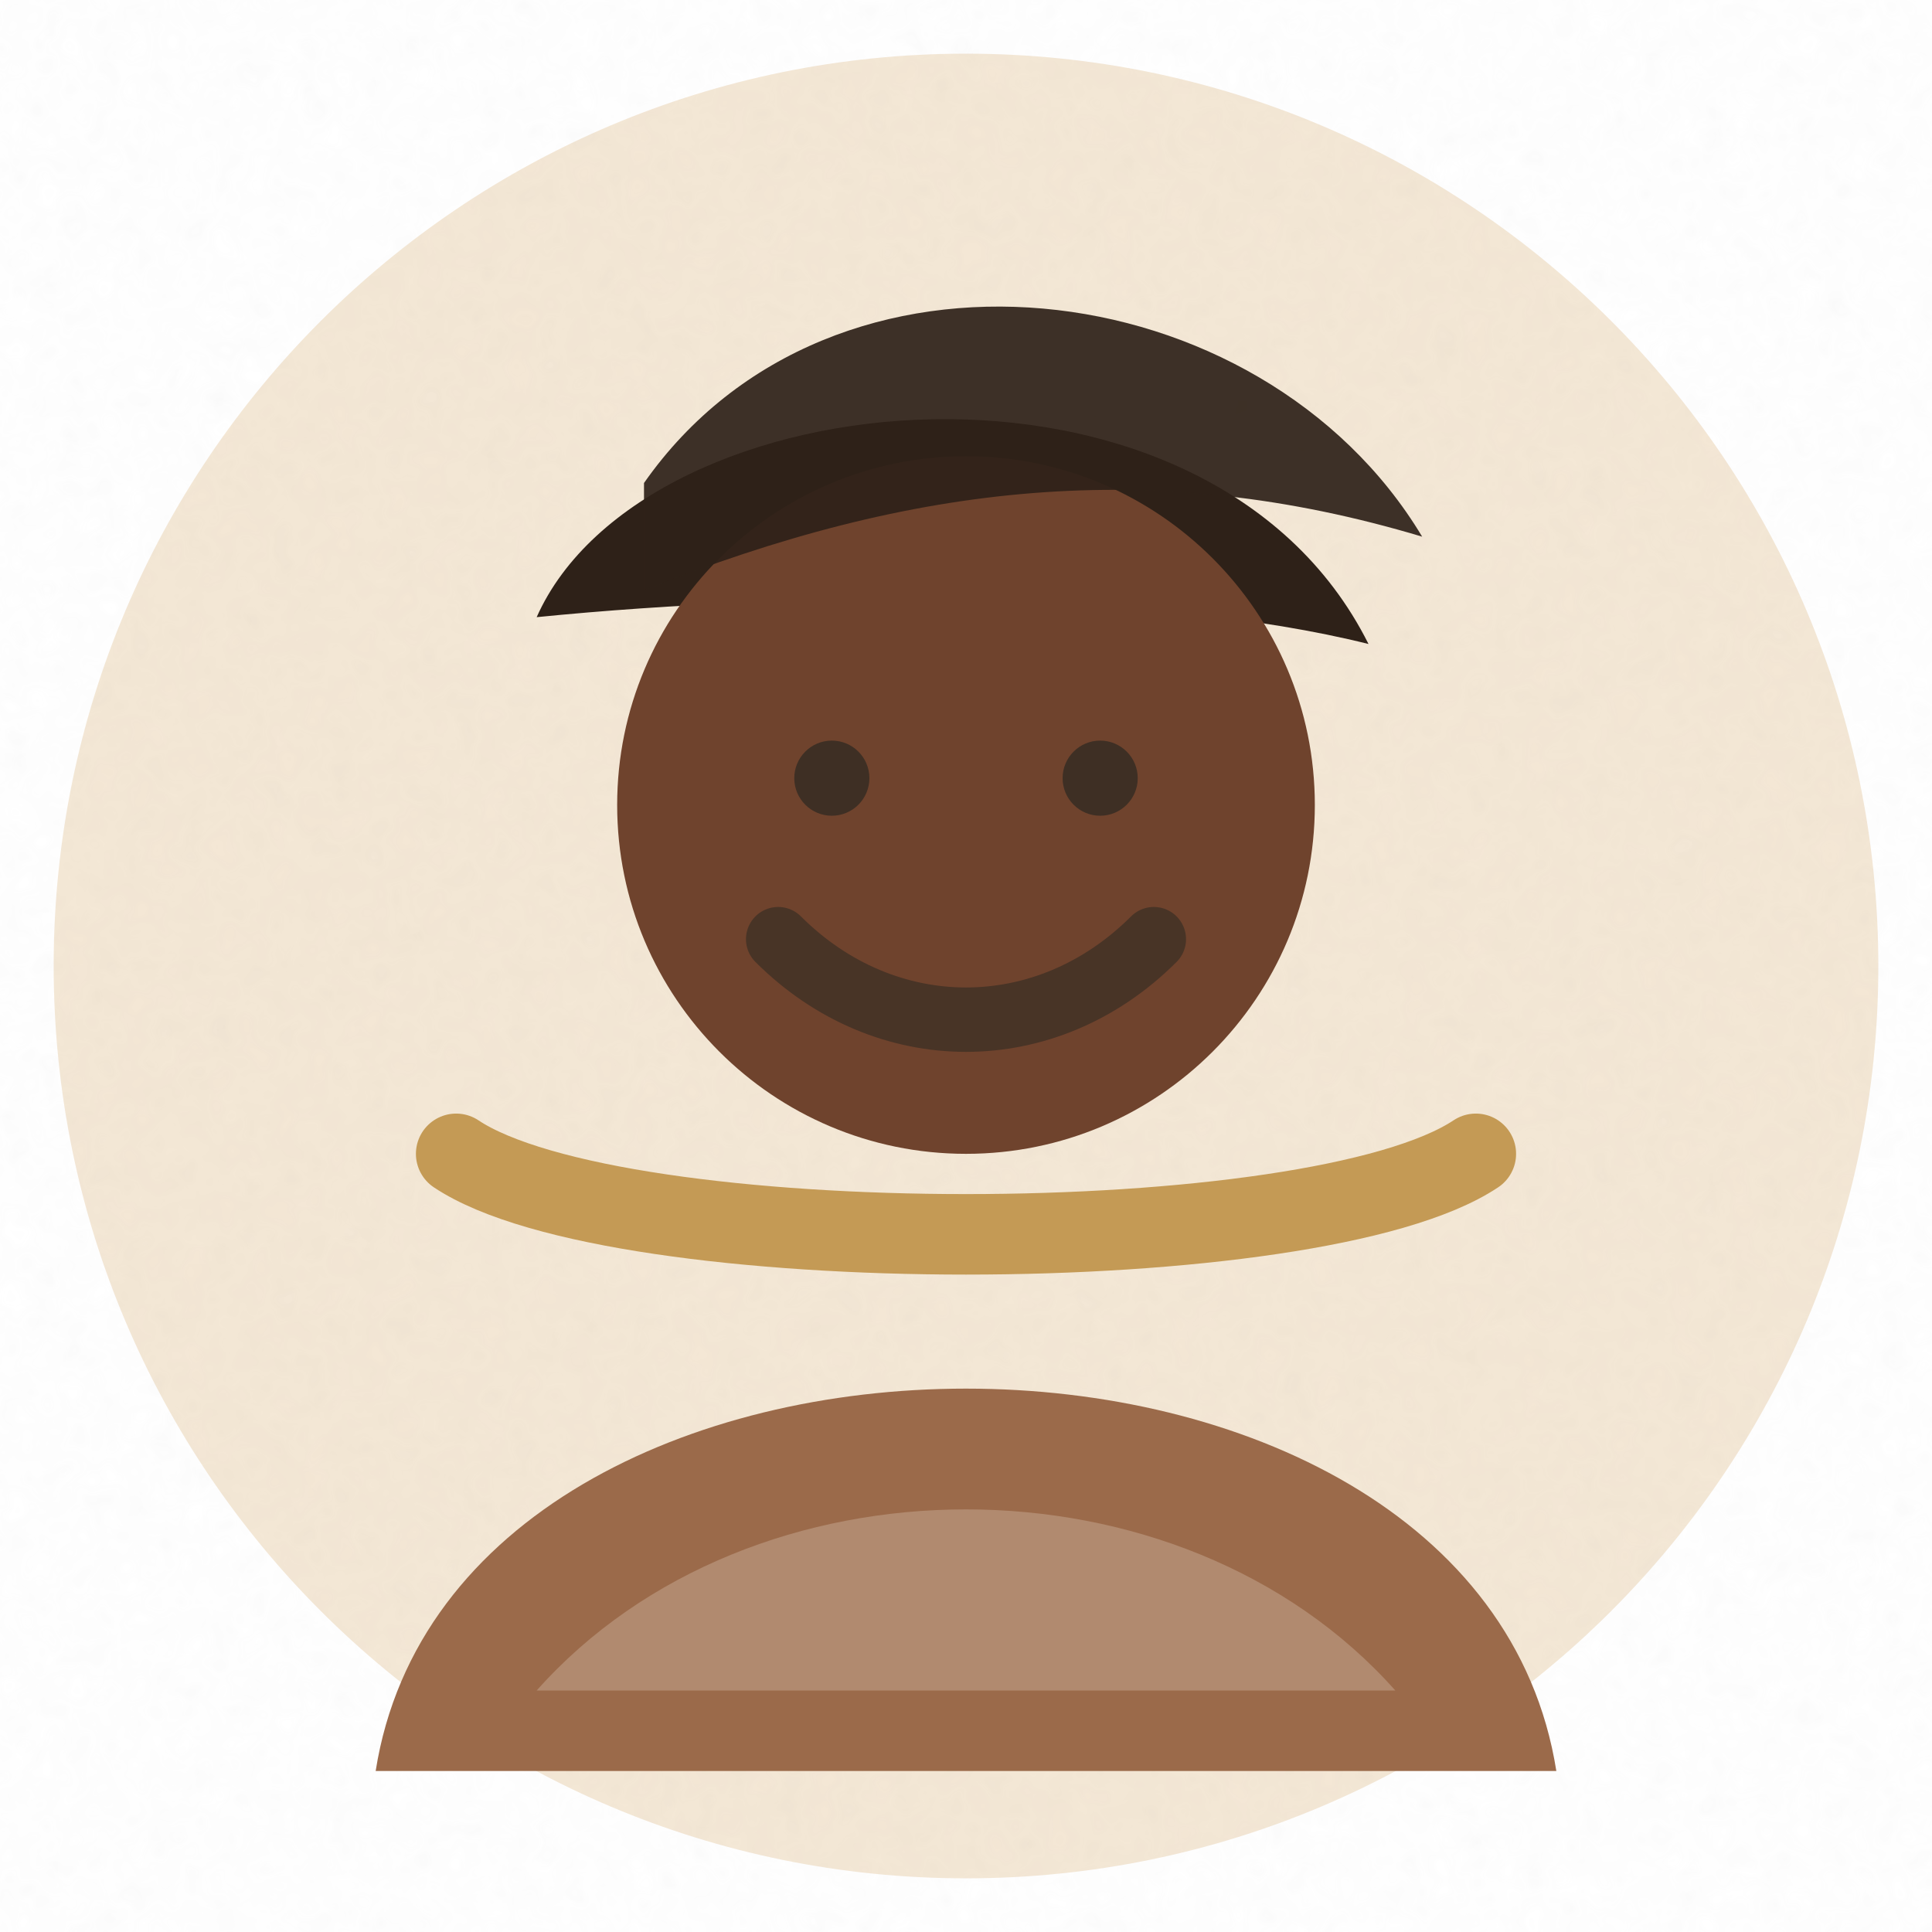
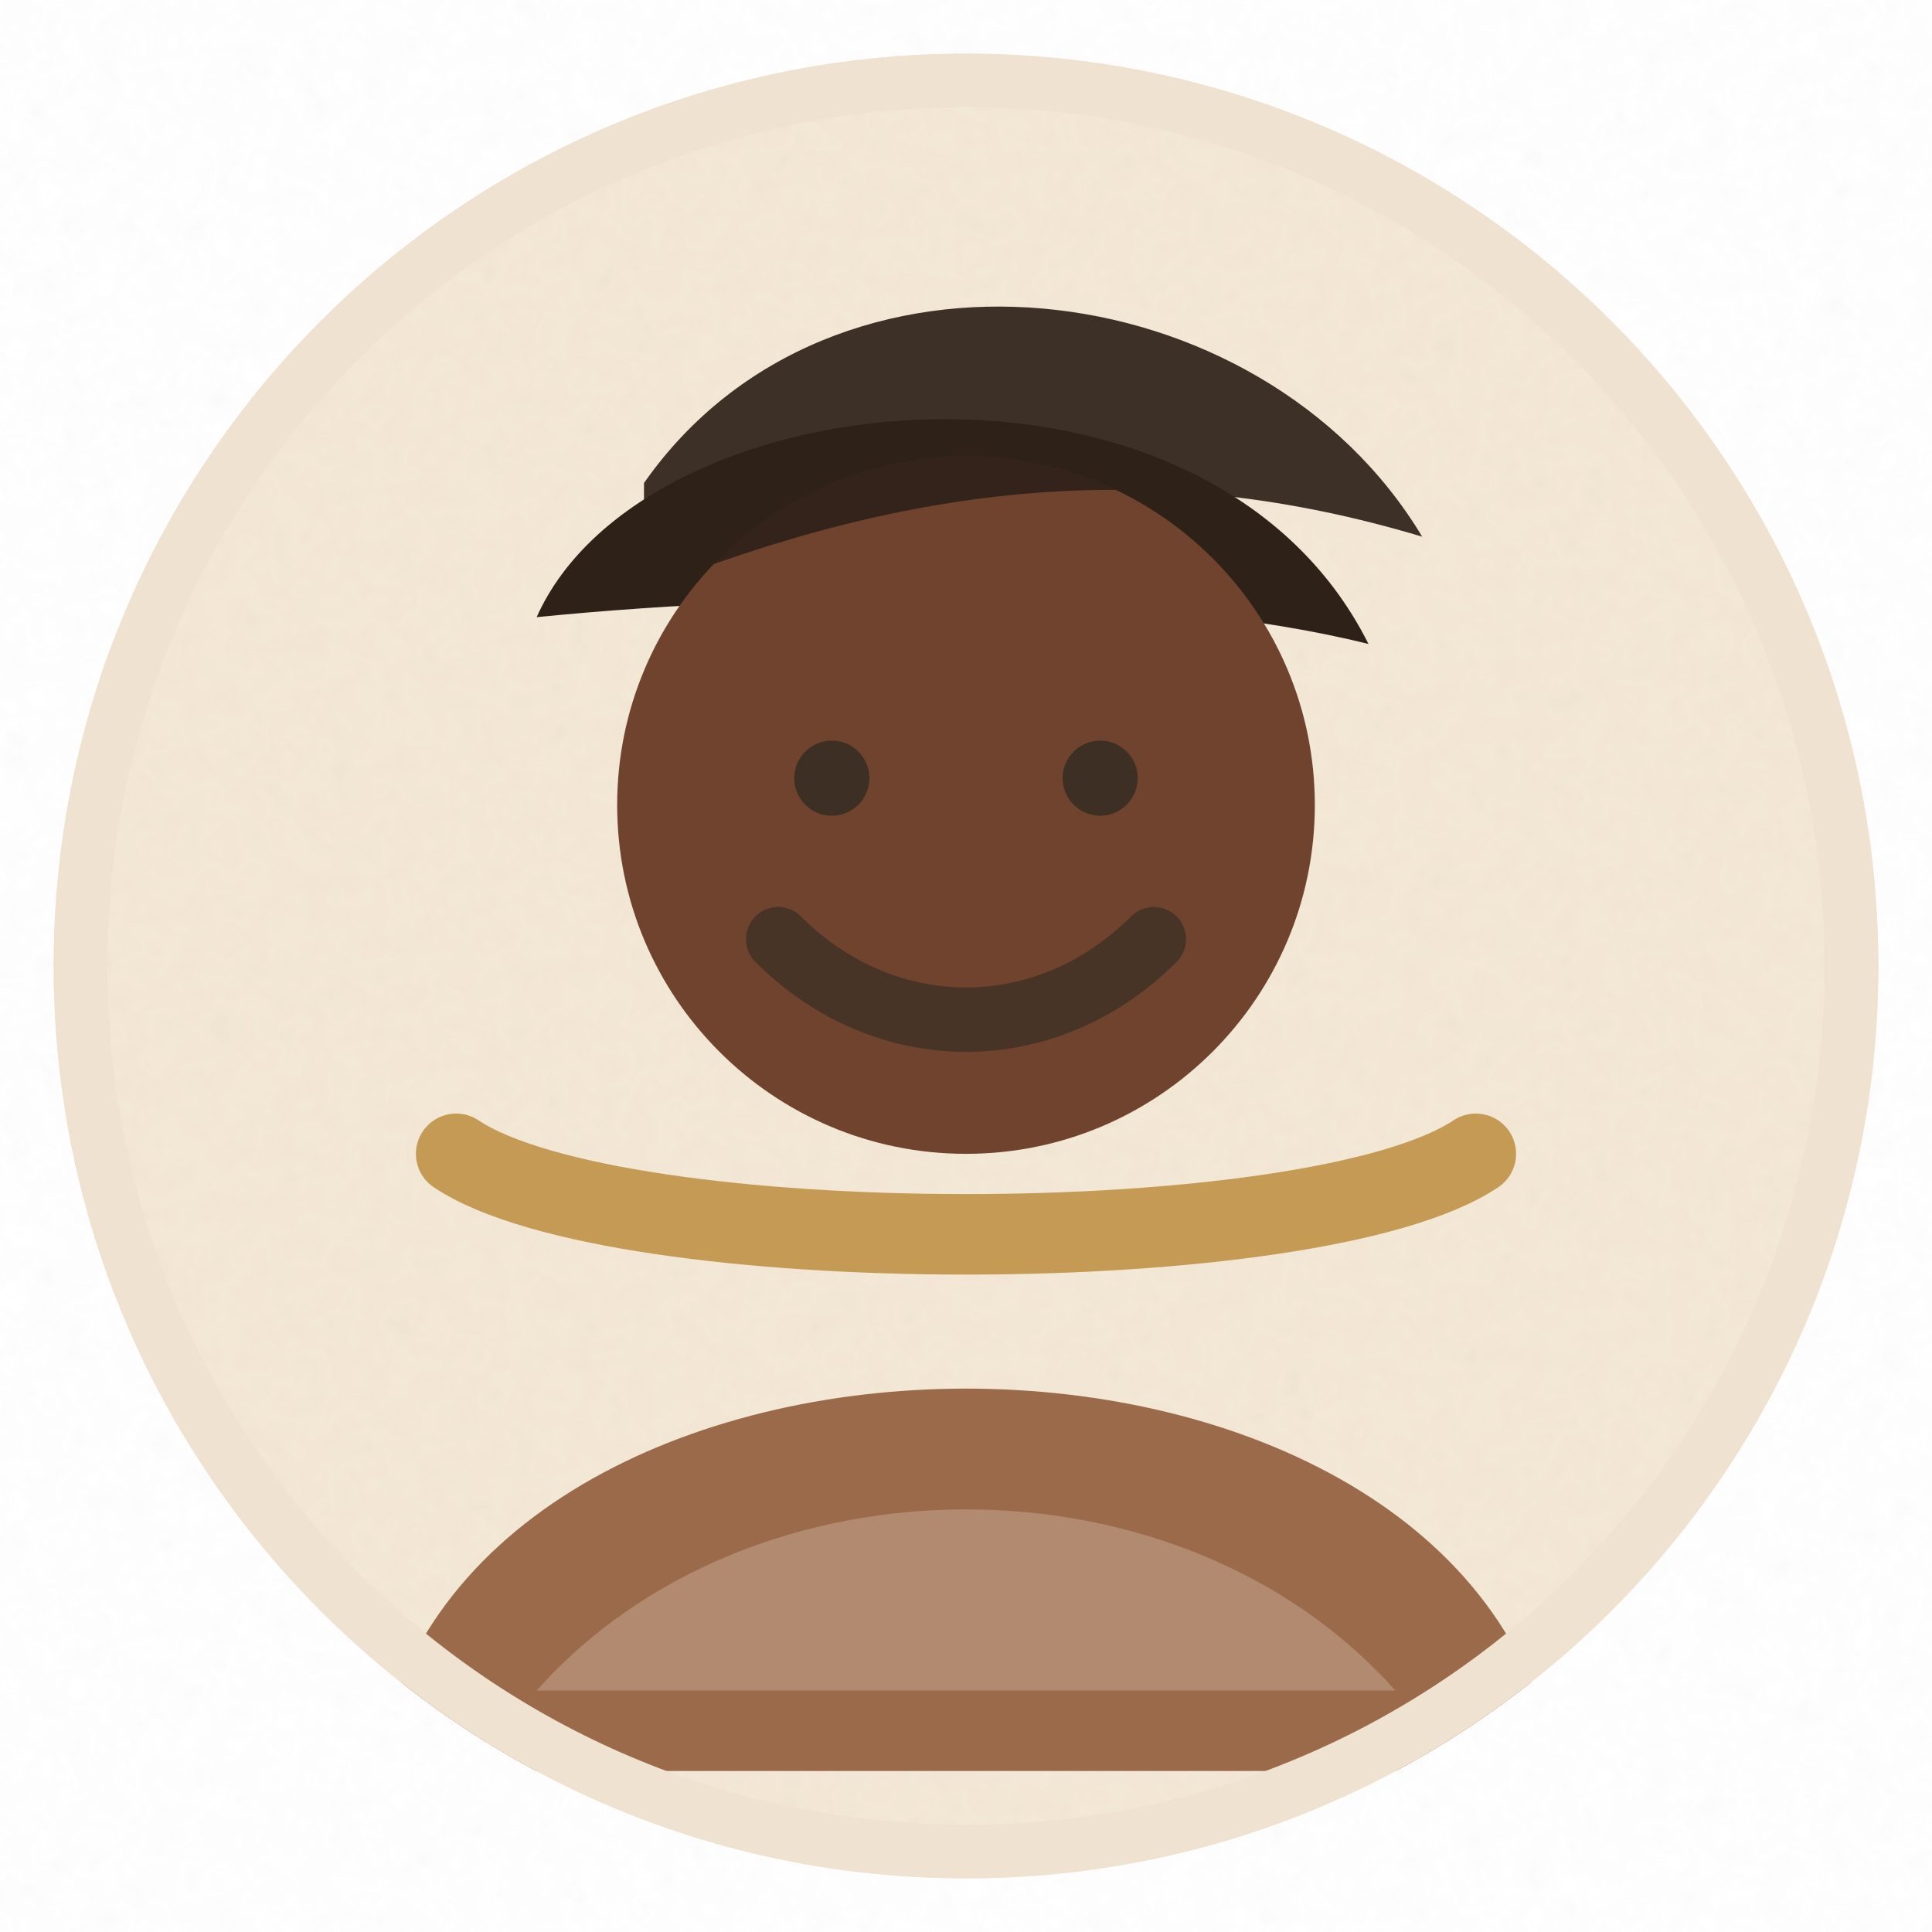
<svg xmlns="http://www.w3.org/2000/svg" width="128" height="128" viewBox="0 0 72 72" role="img" aria-label="Avatar Eganyé 2">
  <defs>
    <filter id="paper">
      <feTurbulence type="fractalNoise" baseFrequency=".9" numOctaves="2" />
      <feColorMatrix type="saturate" values="0" />
      <feComponentTransfer>
        <feFuncA type="table" tableValues="0 .06" />
      </feComponentTransfer>
    </filter>
+     <clipPath id="disc">
+       <circle cx="36" cy="36" r="34" />
+     </clipPath>
  </defs>
  <circle cx="36" cy="36" r="34" fill="#F4E7D5" />
  <circle cx="36" cy="36" r="34" filter="url(#paper)" opacity=".8" />
-   <path d="M17 43c6 4 32 4 38 0" fill="none" stroke="#C49A55" stroke-width="3" stroke-linecap="round" />
-   <path d="M14 66c3-19 41-19 44 0" fill="#9B6A4A" />
-   <path d="M20 63c8-9 24-9 32 0" fill="#FFF9F0" opacity=".22" />
-   <path d="M20 23c4-9 25-11 31 1-8-2-21-2-31-1z" fill="#2E2118" />
-   <circle cx="36" cy="30" r="13" fill="#6F432D" />
-   <path d="M29 35c4 4 10 4 14 0" fill="none" stroke="#3E2F24" stroke-width="2.4" stroke-linecap="round" opacity=".78" />
-   <circle cx="31" cy="29" r="1.4" fill="#3E2F24" />
-   <circle cx="41" cy="29" r="1.4" fill="#3E2F24" />
-   <path d="M24 18c7-10 23-8 29 2-10-3-19-2-29 2z" fill="#2E2118" opacity=".92" />
+   <g clip-path="url(#disc)">
+     <path d="M17 43c6 4 32 4 38 0" fill="none" stroke="#C49A55" stroke-width="3" stroke-linecap="round" />
+     <path d="M14 66c3-19 41-19 44 0" fill="#9B6A4A" />
+     <path d="M20 63c8-9 24-9 32 0" fill="#FFF9F0" opacity=".22" />
+     <path d="M20 23c4-9 25-11 31 1-8-2-21-2-31-1z" fill="#2E2118" />
+     <circle cx="36" cy="30" r="13" fill="#6F432D" />
+     <path d="M29 35c4 4 10 4 14 0" fill="none" stroke="#3E2F24" stroke-width="2.4" stroke-linecap="round" opacity=".78" />
+     <circle cx="31" cy="29" r="1.4" fill="#3E2F24" />
+     <circle cx="41" cy="29" r="1.4" fill="#3E2F24" />
+     <path d="M24 18c7-10 23-8 29 2-10-3-19-2-29 2z" fill="#2E2118" opacity=".92" />
+   </g>
+   <circle cx="36" cy="36" r="33" fill="none" stroke="#EFE2D0" stroke-width="2" />
</svg>
